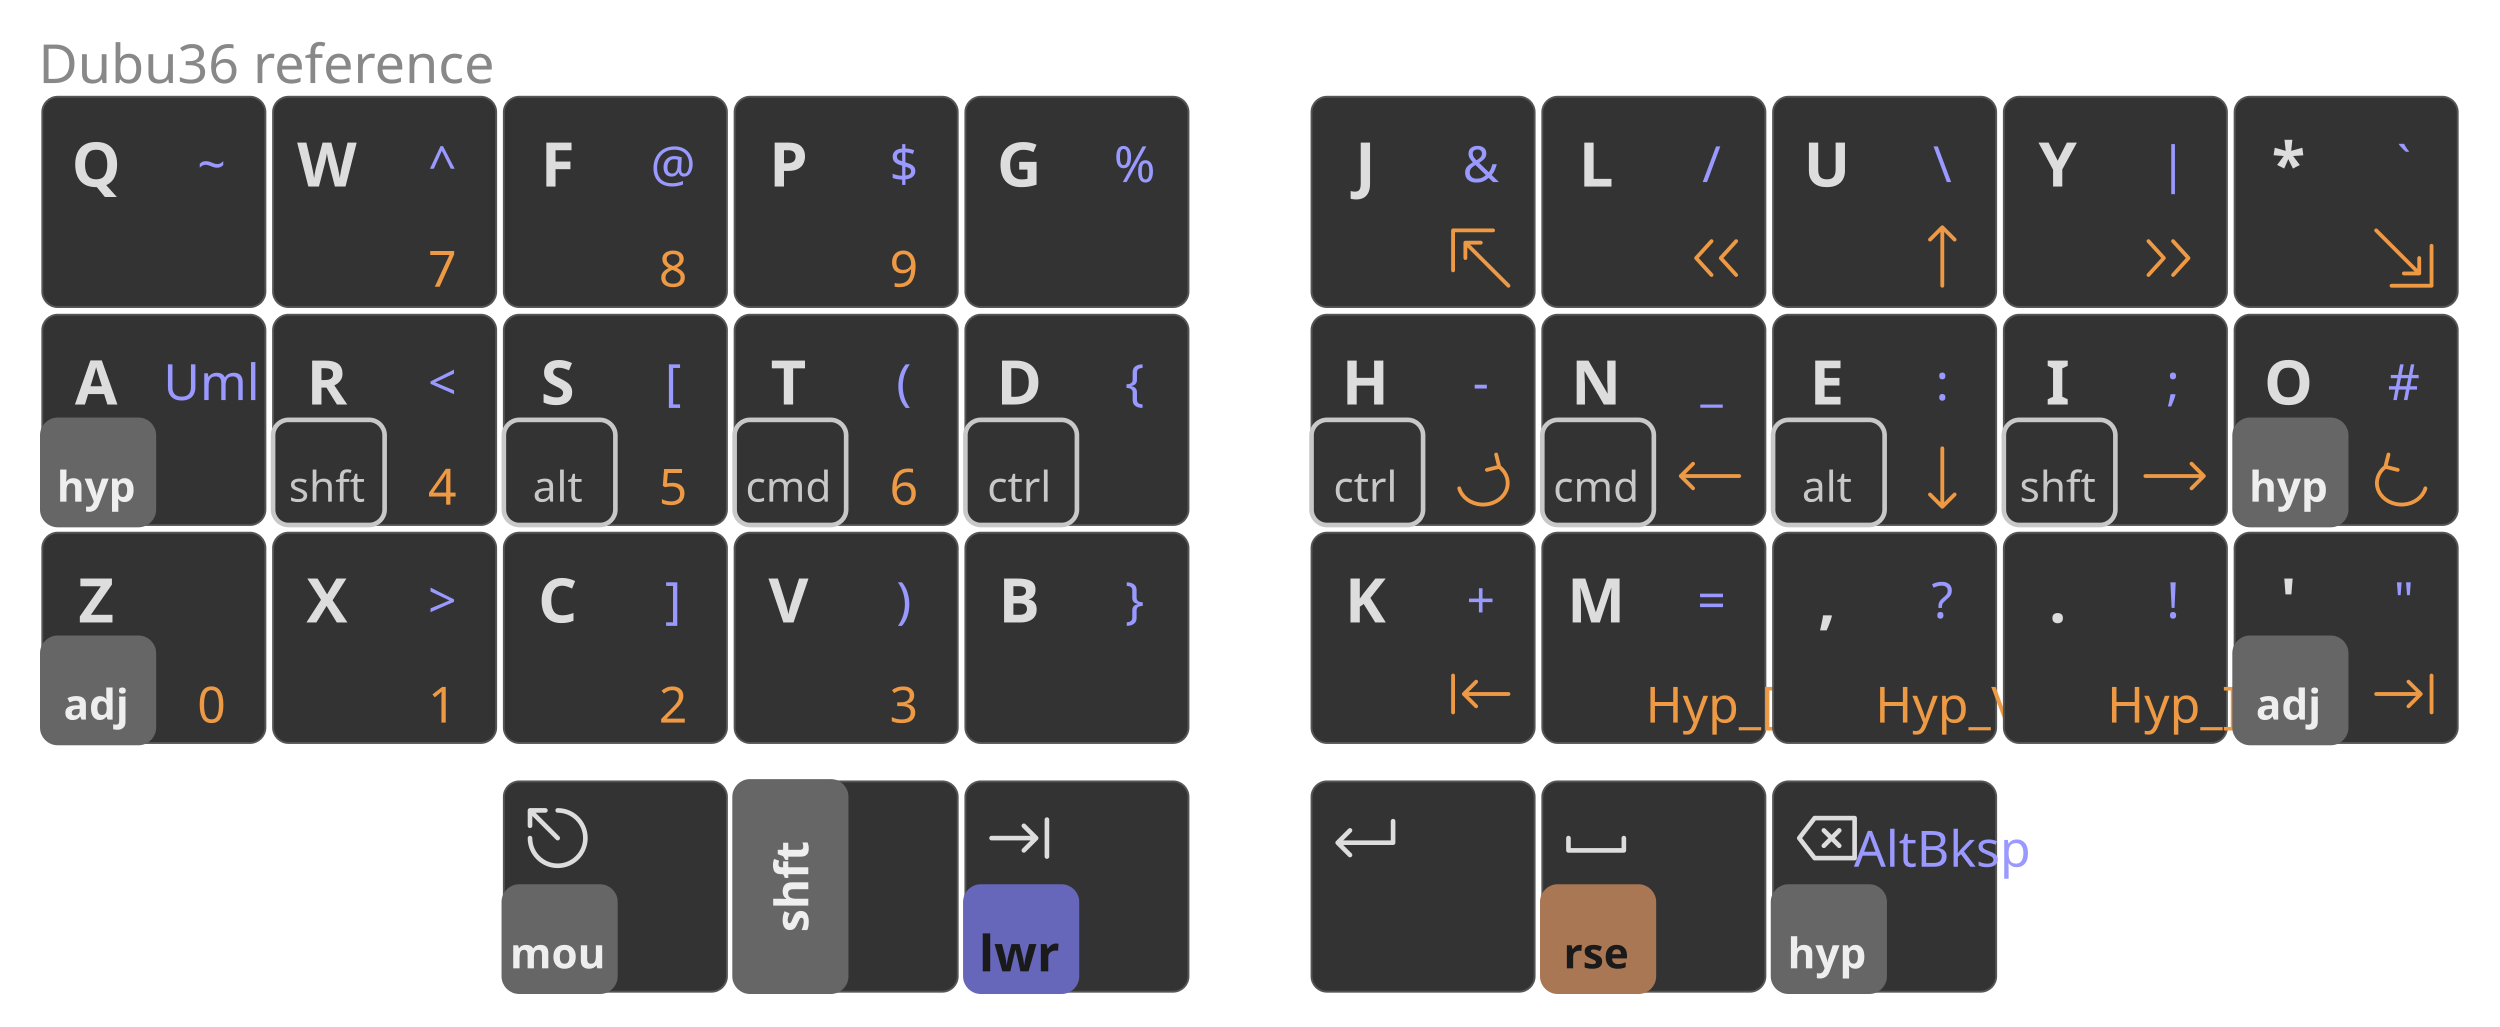
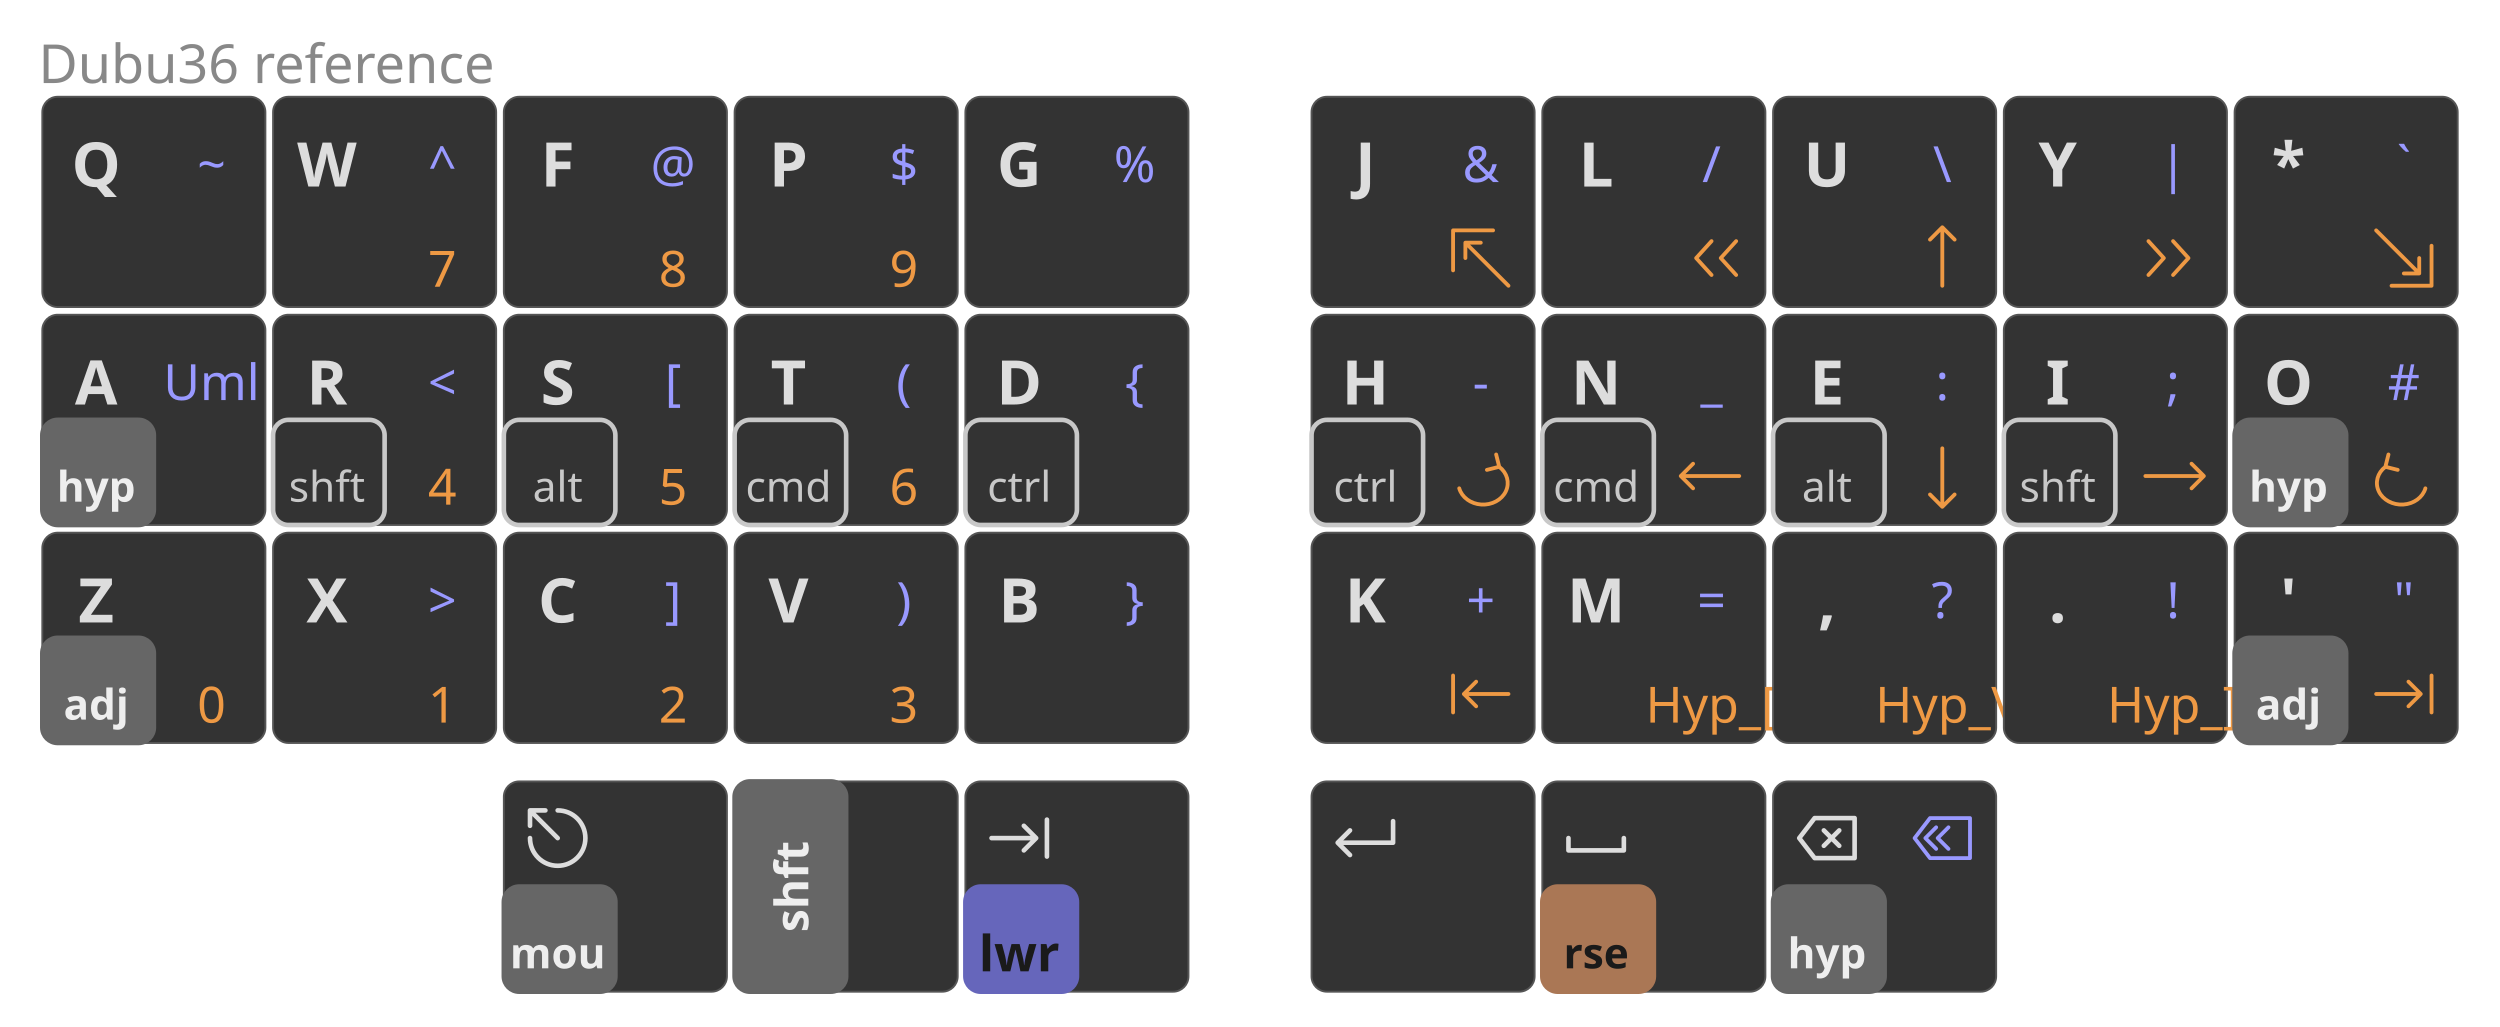
<svg xmlns="http://www.w3.org/2000/svg" class="keymap" width="650" height="267" viewBox="-10 -24 650.0 266.68">
  <style>svg.keymap { background: #1e1e2e; font-family: sans-serif; }
    rect.keycap { fill: #333333; stroke: #555555; stroke-width: 0.5px; }
    text { fill: #c8c8c8; text-anchor: middle; dominant-baseline: central; }
    text.base { font-size: 16px; font-weight: 600; fill: #dddddd; }
    text.hold { font-size: 11px; }
    text.sym { font-size: 13px; fill: #9999ff; }
    text.num { font-size: 13px; fill: #ee9944; }
    text.sticky { font-size: 12px; font-weight: 600; }
    use.glyph { fill: none; stroke: #c8c8c8; stroke-width: 2.5px;
                stroke-linecap: round; stroke-linejoin: round; }
    use.glyph.base { stroke: #dddddd; stroke-width: 3px; }
    use.glyph.sym { stroke: #9999ff; }
    use.glyph.num { stroke: #ee9944; }
    rect.hold-box { stroke-width: 1.2px; }
    rect.hold-box.tap-preferred.mod { fill: none; stroke: #c8c8c8; }
    rect.hold-box.tap-preferred.sym { fill: none; stroke: #9999ff; }
    rect.hold-box.tap-preferred.nav { fill: none; stroke: #ee9944; }
    rect.hold-box.hold-preferred.mod { fill: #666666; stroke: #666666; }
    rect.hold-box.hold-preferred.sym { fill: #6666bb; stroke: #6666bb; }
    rect.hold-box.hold-preferred.nav { fill: #aa7755; stroke: #aa7755; }
    rect.hold-box.sticky.mod { fill: #666666; stroke: #666666; }
    rect.hold-box.sticky.sym { fill: #6666bb; stroke: #6666bb; }
    rect.hold-box.sticky.nav { fill: #aa7755; stroke: #aa7755; }
    text.hold.hold-preferred.mod, text.sticky.mod { fill: #eeeeee; font-weight: 700; }
    text.hold.hold-preferred.sym, text.sticky.sym,
    text.hold.hold-preferred.nav, text.sticky.nav { fill: #1a1a1a; font-weight: 700; }
    text.hold.tap-preferred { fill: #c8c8c8; }
    text.title { font-size: 14px; fill: #888888; text-anchor: start; }</style>
  <defs>
    <path id="glyph_backspace" class="symbol" transform="scale(0.4) translate(-24,-30)" d="M22,19l10,10 M22,29l10-10 M6,24l10,13h26v-26h-26z" />
+     <path id="glyph_delete-word" class="symbol" transform="scale(0.4) translate(-24,-30)" d="M6,24l10,13h26v-26h-26z M28,17l-7,7l7,7 M20,17l-7,7l7,7" />
    <path id="glyph_return" class="symbol" transform="scale(0.4) translate(-24,-30)" d="M42,13V27H6 m8-8l-8,8l8,8" />
    <path id="glyph_space" class="symbol" transform="scale(0.4) translate(-24,-30)" d="M42,24V32H6V24" />
    <path id="glyph_escape" class="symbol" transform="scale(0.4) translate(-24,-30)" d="M24,24l-18-18 m0,10v-10h10 M24,6A18,18,0,1,1,6,24" />
    <path id="glyph_up" class="symbol" transform="scale(0.4) translate(-24,-30)" d="M24,42v-36 m-8,6l8-8l8,8" />
    <path id="glyph_down" class="symbol" transform="scale(0.4) translate(-24,-30)" d="M24,6v36 m-8,-6l8,8l8-8" />
    <path id="glyph_left" class="symbol" transform="scale(0.4) translate(-24,-30)" d="M42,24h-36 m6-8l-8,8l8,8" />
    <path id="glyph_right" class="symbol" transform="scale(0.4) translate(-24,-30)" d="M6,24h36 m-6-8l8,8l-8,8" />
    <path id="glyph_tab" class="symbol" transform="scale(0.4) translate(-24,-30)" d="M6,24h27 m-6-8l8,8l-8,8 M42,12V36" />
    <path id="glyph_btab" class="symbol" transform="scale(0.4) translate(-24,-30)" d="M42,24h-27 m6-8l-8,8l8,8 M6,12V36" />
    <path id="glyph_home" class="symbol" transform="scale(0.4) translate(-24,-30)" d="M42,42l-28-28 m0,10v-10h10 m8-8h-26v26" />
    <path id="glyph_end" class="symbol" transform="scale(0.4) translate(-24,-30)" d="M6,6l28,28 m0-10v10h-10 m-8,8h26v-26" />
    <path id="glyph_word-right" class="symbol" transform="scale(0.4) translate(-24,-30)" d="M8,13l10,11-10,11 M24,13l10,11-10,11" />
    <path id="glyph_word-left" class="symbol" transform="scale(0.4) translate(-24,-30)" d="M40,13l-10,11,10,11 M24,13l-10,11,10,11" />
    <path id="glyph_hist-fwd" class="symbol" transform="scale(0.4) translate(-24,-30)" d="M10,32A16,14,0,1,0,36,18 m-2,-8l2,8l-8,2" />
    <path id="glyph_hist-back" class="symbol" transform="scale(0.4) translate(-24,-30)" d="M38,32A16,14,0,1,1,12,18 m2,-8l-2,8l8,2" />
  </defs>
  <text class="title" x="0" y="-8">Dubu36 reference</text>
  <g transform="translate(0.00,0.00)">
    <rect class="keycap" x="1.0" y="1.0" width="58.0" height="54.67" rx="4.0" ry="4.0" />
    <text class="base" x="15.0" y="18.134">Q</text>
    <text class="sym" x="45.0" y="18.134">~</text>
  </g>
  <g transform="translate(60.00,0.00)">
    <rect class="keycap" x="1.0" y="1.0" width="58.0" height="54.67" rx="4.0" ry="4.0" />
    <text class="base" x="15.0" y="18.134">W</text>
    <text class="sym" x="45.0" y="18.134">^</text>
    <text class="num" x="45.0" y="45.336">7</text>
  </g>
  <g transform="translate(120.00,0.00)">
    <rect class="keycap" x="1.0" y="1.0" width="58.0" height="54.67" rx="4.0" ry="4.0" />
    <text class="base" x="15.0" y="18.134">F</text>
    <text class="sym" x="45.0" y="18.134">@</text>
    <text class="num" x="45.0" y="45.336">8</text>
  </g>
  <g transform="translate(180.00,0.00)">
    <rect class="keycap" x="1.0" y="1.0" width="58.0" height="54.67" rx="4.0" ry="4.0" />
    <text class="base" x="15.0" y="18.134">P</text>
    <text class="sym" x="45.0" y="18.134">$</text>
    <text class="num" x="45.0" y="45.336">9</text>
  </g>
  <g transform="translate(240.00,0.00)">
    <rect class="keycap" x="1.0" y="1.0" width="58.0" height="54.67" rx="4.0" ry="4.0" />
    <text class="base" x="15.0" y="18.134">G</text>
    <text class="sym" x="45.0" y="18.134">%</text>
  </g>
  <g transform="translate(330.00,0.00)">
    <rect class="keycap" x="1.0" y="1.0" width="58.0" height="54.67" rx="4.0" ry="4.0" />
    <text class="base" x="15.0" y="18.134">J</text>
    <text class="sym" x="45.0" y="18.134">&amp;</text>
    <use class="glyph num" href="#glyph_home" x="45.0" y="45.336" />
  </g>
  <g transform="translate(390.00,0.00)">
    <rect class="keycap" x="1.0" y="1.0" width="58.0" height="54.67" rx="4.0" ry="4.0" />
    <text class="base" x="15.0" y="18.134">L</text>
    <text class="sym" x="45.0" y="18.134">/</text>
    <use class="glyph num" href="#glyph_word-left" x="45.0" y="45.336" />
  </g>
  <g transform="translate(450.00,0.00)">
    <rect class="keycap" x="1.0" y="1.0" width="58.0" height="54.67" rx="4.0" ry="4.0" />
    <text class="base" x="15.0" y="18.134">U</text>
    <text class="sym" x="45.0" y="18.134">\</text>
    <use class="glyph num" href="#glyph_up" x="45.0" y="45.336" />
  </g>
  <g transform="translate(510.00,0.00)">
    <rect class="keycap" x="1.0" y="1.0" width="58.0" height="54.67" rx="4.0" ry="4.0" />
    <text class="base" x="15.0" y="18.134">Y</text>
    <text class="sym" x="45.0" y="18.134">|</text>
    <use class="glyph num" href="#glyph_word-right" x="45.0" y="45.336" />
  </g>
  <g transform="translate(570.00,0.00)">
    <rect class="keycap" x="1.0" y="1.0" width="58.0" height="54.67" rx="4.0" ry="4.0" />
    <text class="base" x="15.0" y="18.134">*</text>
    <text class="sym" x="45.0" y="18.134">`</text>
    <use class="glyph num" href="#glyph_end" x="45.0" y="45.336" />
  </g>
  <g transform="translate(0.00,56.67)">
    <rect class="keycap" x="1.0" y="1.0" width="58.0" height="54.67" rx="4.0" ry="4.0" />
    <rect class="hold-box hold-preferred mod" x="1.0" y="28.335" width="29.0" height="27.335" rx="4.0" ry="4.0" />
    <text class="base" x="15.0" y="18.134">A</text>
    <text class="hold hold-preferred mod" x="15.0" y="45.336">hyp</text>
    <text class="sym" x="45.0" y="18.134">Uml</text>
  </g>
  <g transform="translate(60.00,56.67)">
    <rect class="keycap" x="1.0" y="1.0" width="58.0" height="54.67" rx="4.0" ry="4.0" />
    <rect class="hold-box tap-preferred mod" x="1.0" y="28.335" width="29.0" height="27.335" rx="4.0" ry="4.0" />
    <text class="base" x="15.0" y="18.134">R</text>
    <text class="hold tap-preferred mod" x="15.0" y="45.336">shft</text>
    <text class="sym" x="45.0" y="18.134">&lt;</text>
    <text class="num" x="45.0" y="45.336">4</text>
  </g>
  <g transform="translate(120.00,56.67)">
    <rect class="keycap" x="1.0" y="1.0" width="58.0" height="54.67" rx="4.0" ry="4.0" />
    <rect class="hold-box tap-preferred mod" x="1.0" y="28.335" width="29.0" height="27.335" rx="4.0" ry="4.0" />
    <text class="base" x="15.0" y="18.134">S</text>
    <text class="hold tap-preferred mod" x="15.0" y="45.336">alt</text>
    <text class="sym" x="45.0" y="18.134">[</text>
    <text class="num" x="45.0" y="45.336">5</text>
  </g>
  <g transform="translate(180.00,56.67)">
    <rect class="keycap" x="1.0" y="1.0" width="58.0" height="54.67" rx="4.0" ry="4.0" />
    <rect class="hold-box tap-preferred mod" x="1.0" y="28.335" width="29.0" height="27.335" rx="4.0" ry="4.0" />
    <text class="base" x="15.0" y="18.134">T</text>
    <text class="hold tap-preferred mod" x="15.0" y="45.336">cmd</text>
    <text class="sym" x="45.0" y="18.134">(</text>
    <text class="num" x="45.0" y="45.336">6</text>
  </g>
  <g transform="translate(240.00,56.67)">
    <rect class="keycap" x="1.0" y="1.0" width="58.0" height="54.67" rx="4.0" ry="4.0" />
    <rect class="hold-box tap-preferred mod" x="1.0" y="28.335" width="29.0" height="27.335" rx="4.0" ry="4.0" />
    <text class="base" x="15.0" y="18.134">D</text>
    <text class="hold tap-preferred mod" x="15.0" y="45.336">ctrl</text>
    <text class="sym" x="45.0" y="18.134">{</text>
  </g>
  <g transform="translate(330.00,56.67)">
    <rect class="keycap" x="1.0" y="1.0" width="58.0" height="54.67" rx="4.0" ry="4.0" />
    <rect class="hold-box tap-preferred mod" x="1.0" y="28.335" width="29.0" height="27.335" rx="4.0" ry="4.0" />
    <text class="base" x="15.0" y="18.134">H</text>
    <text class="hold tap-preferred mod" x="15.0" y="45.336">ctrl</text>
    <text class="sym" x="45.0" y="18.134">-</text>
    <use class="glyph num" href="#glyph_hist-fwd" x="45.0" y="45.336" />
  </g>
  <g transform="translate(390.00,56.67)">
    <rect class="keycap" x="1.0" y="1.0" width="58.0" height="54.67" rx="4.0" ry="4.0" />
    <rect class="hold-box tap-preferred mod" x="1.0" y="28.335" width="29.0" height="27.335" rx="4.0" ry="4.0" />
    <text class="base" x="15.0" y="18.134">N</text>
    <text class="hold tap-preferred mod" x="15.0" y="45.336">cmd</text>
    <text class="sym" x="45.0" y="18.134">_</text>
    <use class="glyph num" href="#glyph_left" x="45.0" y="45.336" />
  </g>
  <g transform="translate(450.00,56.67)">
    <rect class="keycap" x="1.0" y="1.0" width="58.0" height="54.67" rx="4.0" ry="4.0" />
    <rect class="hold-box tap-preferred mod" x="1.0" y="28.335" width="29.0" height="27.335" rx="4.0" ry="4.0" />
    <text class="base" x="15.0" y="18.134">E</text>
    <text class="hold tap-preferred mod" x="15.0" y="45.336">alt</text>
    <text class="sym" x="45.0" y="18.134">:</text>
    <use class="glyph num" href="#glyph_down" x="45.0" y="45.336" />
  </g>
  <g transform="translate(510.00,56.67)">
    <rect class="keycap" x="1.0" y="1.0" width="58.0" height="54.67" rx="4.0" ry="4.0" />
    <rect class="hold-box tap-preferred mod" x="1.0" y="28.335" width="29.0" height="27.335" rx="4.0" ry="4.0" />
    <text class="base" x="15.0" y="18.134">I</text>
    <text class="hold tap-preferred mod" x="15.0" y="45.336">shft</text>
    <text class="sym" x="45.0" y="18.134">;</text>
    <use class="glyph num" href="#glyph_right" x="45.0" y="45.336" />
  </g>
  <g transform="translate(570.00,56.67)">
    <rect class="keycap" x="1.0" y="1.0" width="58.0" height="54.67" rx="4.0" ry="4.0" />
    <rect class="hold-box hold-preferred mod" x="1.0" y="28.335" width="29.0" height="27.335" rx="4.0" ry="4.0" />
    <text class="base" x="15.0" y="18.134">O</text>
    <text class="hold hold-preferred mod" x="15.0" y="45.336">hyp</text>
    <text class="sym" x="45.0" y="18.134">#</text>
    <use class="glyph num" href="#glyph_hist-back" x="45.0" y="45.336" />
  </g>
  <g transform="translate(0.00,113.34)">
    <rect class="keycap" x="1.0" y="1.0" width="58.0" height="54.67" rx="4.0" ry="4.0" />
    <rect class="hold-box hold-preferred mod" x="1.0" y="28.335" width="29.0" height="27.335" rx="4.0" ry="4.0" />
    <text class="base" x="15.0" y="18.134">Z</text>
    <text class="hold hold-preferred mod" x="15.0" y="45.336">adj</text>
    <text class="num" x="45.0" y="45.336">0</text>
  </g>
  <g transform="translate(60.00,113.34)">
    <rect class="keycap" x="1.0" y="1.0" width="58.0" height="54.67" rx="4.0" ry="4.0" />
    <text class="base" x="15.0" y="18.134">X</text>
    <text class="sym" x="45.0" y="18.134">&gt;</text>
    <text class="num" x="45.0" y="45.336">1</text>
  </g>
  <g transform="translate(120.00,113.34)">
    <rect class="keycap" x="1.0" y="1.0" width="58.0" height="54.67" rx="4.0" ry="4.0" />
    <text class="base" x="15.0" y="18.134">C</text>
    <text class="sym" x="45.0" y="18.134">]</text>
    <text class="num" x="45.0" y="45.336">2</text>
  </g>
  <g transform="translate(180.00,113.34)">
    <rect class="keycap" x="1.0" y="1.0" width="58.0" height="54.67" rx="4.0" ry="4.0" />
    <text class="base" x="15.0" y="18.134">V</text>
    <text class="sym" x="45.0" y="18.134">)</text>
    <text class="num" x="45.0" y="45.336">3</text>
  </g>
  <g transform="translate(240.00,113.34)">
    <rect class="keycap" x="1.0" y="1.0" width="58.0" height="54.67" rx="4.0" ry="4.0" />
    <text class="base" x="15.0" y="18.134">B</text>
    <text class="sym" x="45.0" y="18.134">}</text>
  </g>
  <g transform="translate(330.00,113.34)">
    <rect class="keycap" x="1.0" y="1.0" width="58.0" height="54.67" rx="4.0" ry="4.0" />
    <text class="base" x="15.0" y="18.134">K</text>
    <text class="sym" x="45.0" y="18.134">+</text>
    <use class="glyph num" href="#glyph_btab" x="45.0" y="45.336" />
  </g>
  <g transform="translate(390.00,113.34)">
    <rect class="keycap" x="1.0" y="1.0" width="58.0" height="54.67" rx="4.0" ry="4.0" />
    <text class="base" x="15.0" y="18.134">M</text>
    <text class="sym" x="45.0" y="18.134">=</text>
    <text class="num" x="45.0" y="45.336">Hyp_[</text>
  </g>
  <g transform="translate(450.00,113.34)">
    <rect class="keycap" x="1.0" y="1.0" width="58.0" height="54.67" rx="4.0" ry="4.0" />
    <text class="base" x="15.0" y="18.134">,</text>
    <text class="sym" x="45.0" y="18.134">?</text>
    <text class="num" x="45.0" y="45.336">Hyp_\</text>
  </g>
  <g transform="translate(510.00,113.34)">
    <rect class="keycap" x="1.0" y="1.0" width="58.0" height="54.67" rx="4.0" ry="4.0" />
    <text class="base" x="15.0" y="18.134">.</text>
    <text class="sym" x="45.0" y="18.134">!</text>
    <text class="num" x="45.0" y="45.336">Hyp_]</text>
  </g>
  <g transform="translate(570.00,113.34)">
    <rect class="keycap" x="1.0" y="1.0" width="58.0" height="54.67" rx="4.0" ry="4.0" />
    <rect class="hold-box hold-preferred mod" x="1.0" y="28.335" width="29.0" height="27.335" rx="4.0" ry="4.0" />
    <text class="base" x="15.0" y="18.134">'</text>
    <text class="hold hold-preferred mod" x="15.0" y="45.336">adj</text>
    <text class="sym" x="45.0" y="18.134">"</text>
    <use class="glyph num" href="#glyph_tab" x="45.0" y="45.336" />
  </g>
  <g transform="translate(120.00,178.01)">
    <rect class="keycap" x="1.0" y="1.0" width="58.0" height="54.67" rx="4.0" ry="4.0" />
    <rect class="hold-box hold-preferred mod" x="1.0" y="28.335" width="29.0" height="27.335" rx="4.0" ry="4.0" />
    <use class="glyph base" href="#glyph_escape" x="15.0" y="18.134" />
    <text class="hold hold-preferred mod" x="15.0" y="45.336">mou</text>
  </g>
  <g transform="translate(180.00,178.01)">
    <rect class="keycap" x="1.0" y="1.0" width="58.0" height="54.67" rx="4.0" ry="4.0" />
    <rect class="hold-box sticky mod" x="1.0" y="1.0" width="29.0" height="54.67" rx="4.0" ry="4.0" />
    <text class="sticky mod" transform="translate(15.5,28.335) rotate(-90)">shft</text>
  </g>
  <g transform="translate(240.00,178.01)">
    <rect class="keycap" x="1.0" y="1.0" width="58.0" height="54.67" rx="4.0" ry="4.0" />
    <rect class="hold-box hold-preferred sym" x="1.0" y="28.335" width="29.0" height="27.335" rx="4.0" ry="4.0" />
    <use class="glyph base" href="#glyph_tab" x="15.0" y="18.134" />
    <text class="hold hold-preferred sym" x="15.0" y="45.336">lwr</text>
  </g>
  <g transform="translate(330.00,178.01)">
    <rect class="keycap" x="1.0" y="1.0" width="58.0" height="54.67" rx="4.0" ry="4.0" />
    <use class="glyph base" href="#glyph_return" x="15.0" y="18.134" />
  </g>
  <g transform="translate(390.00,178.01)">
    <rect class="keycap" x="1.0" y="1.0" width="58.0" height="54.67" rx="4.0" ry="4.0" />
    <rect class="hold-box hold-preferred nav" x="1.0" y="28.335" width="29.0" height="27.335" rx="4.0" ry="4.0" />
    <use class="glyph base" href="#glyph_space" x="15.0" y="18.134" />
    <text class="hold hold-preferred nav" x="15.0" y="45.336">rse</text>
  </g>
  <g transform="translate(450.00,178.01)">
    <rect class="keycap" x="1.0" y="1.0" width="58.0" height="54.67" rx="4.0" ry="4.0" />
    <rect class="hold-box hold-preferred mod" x="1.0" y="28.335" width="29.0" height="27.335" rx="4.0" ry="4.0" />
    <use class="glyph base" href="#glyph_backspace" x="15.0" y="18.134" />
    <text class="hold hold-preferred mod" x="15.0" y="45.336">hyp</text>
-     <text class="sym" x="45.0" y="18.134">AltBksp</text>
+     <use class="glyph sym" href="#glyph_delete-word" x="45.0" y="18.134" />
  </g>
</svg>
